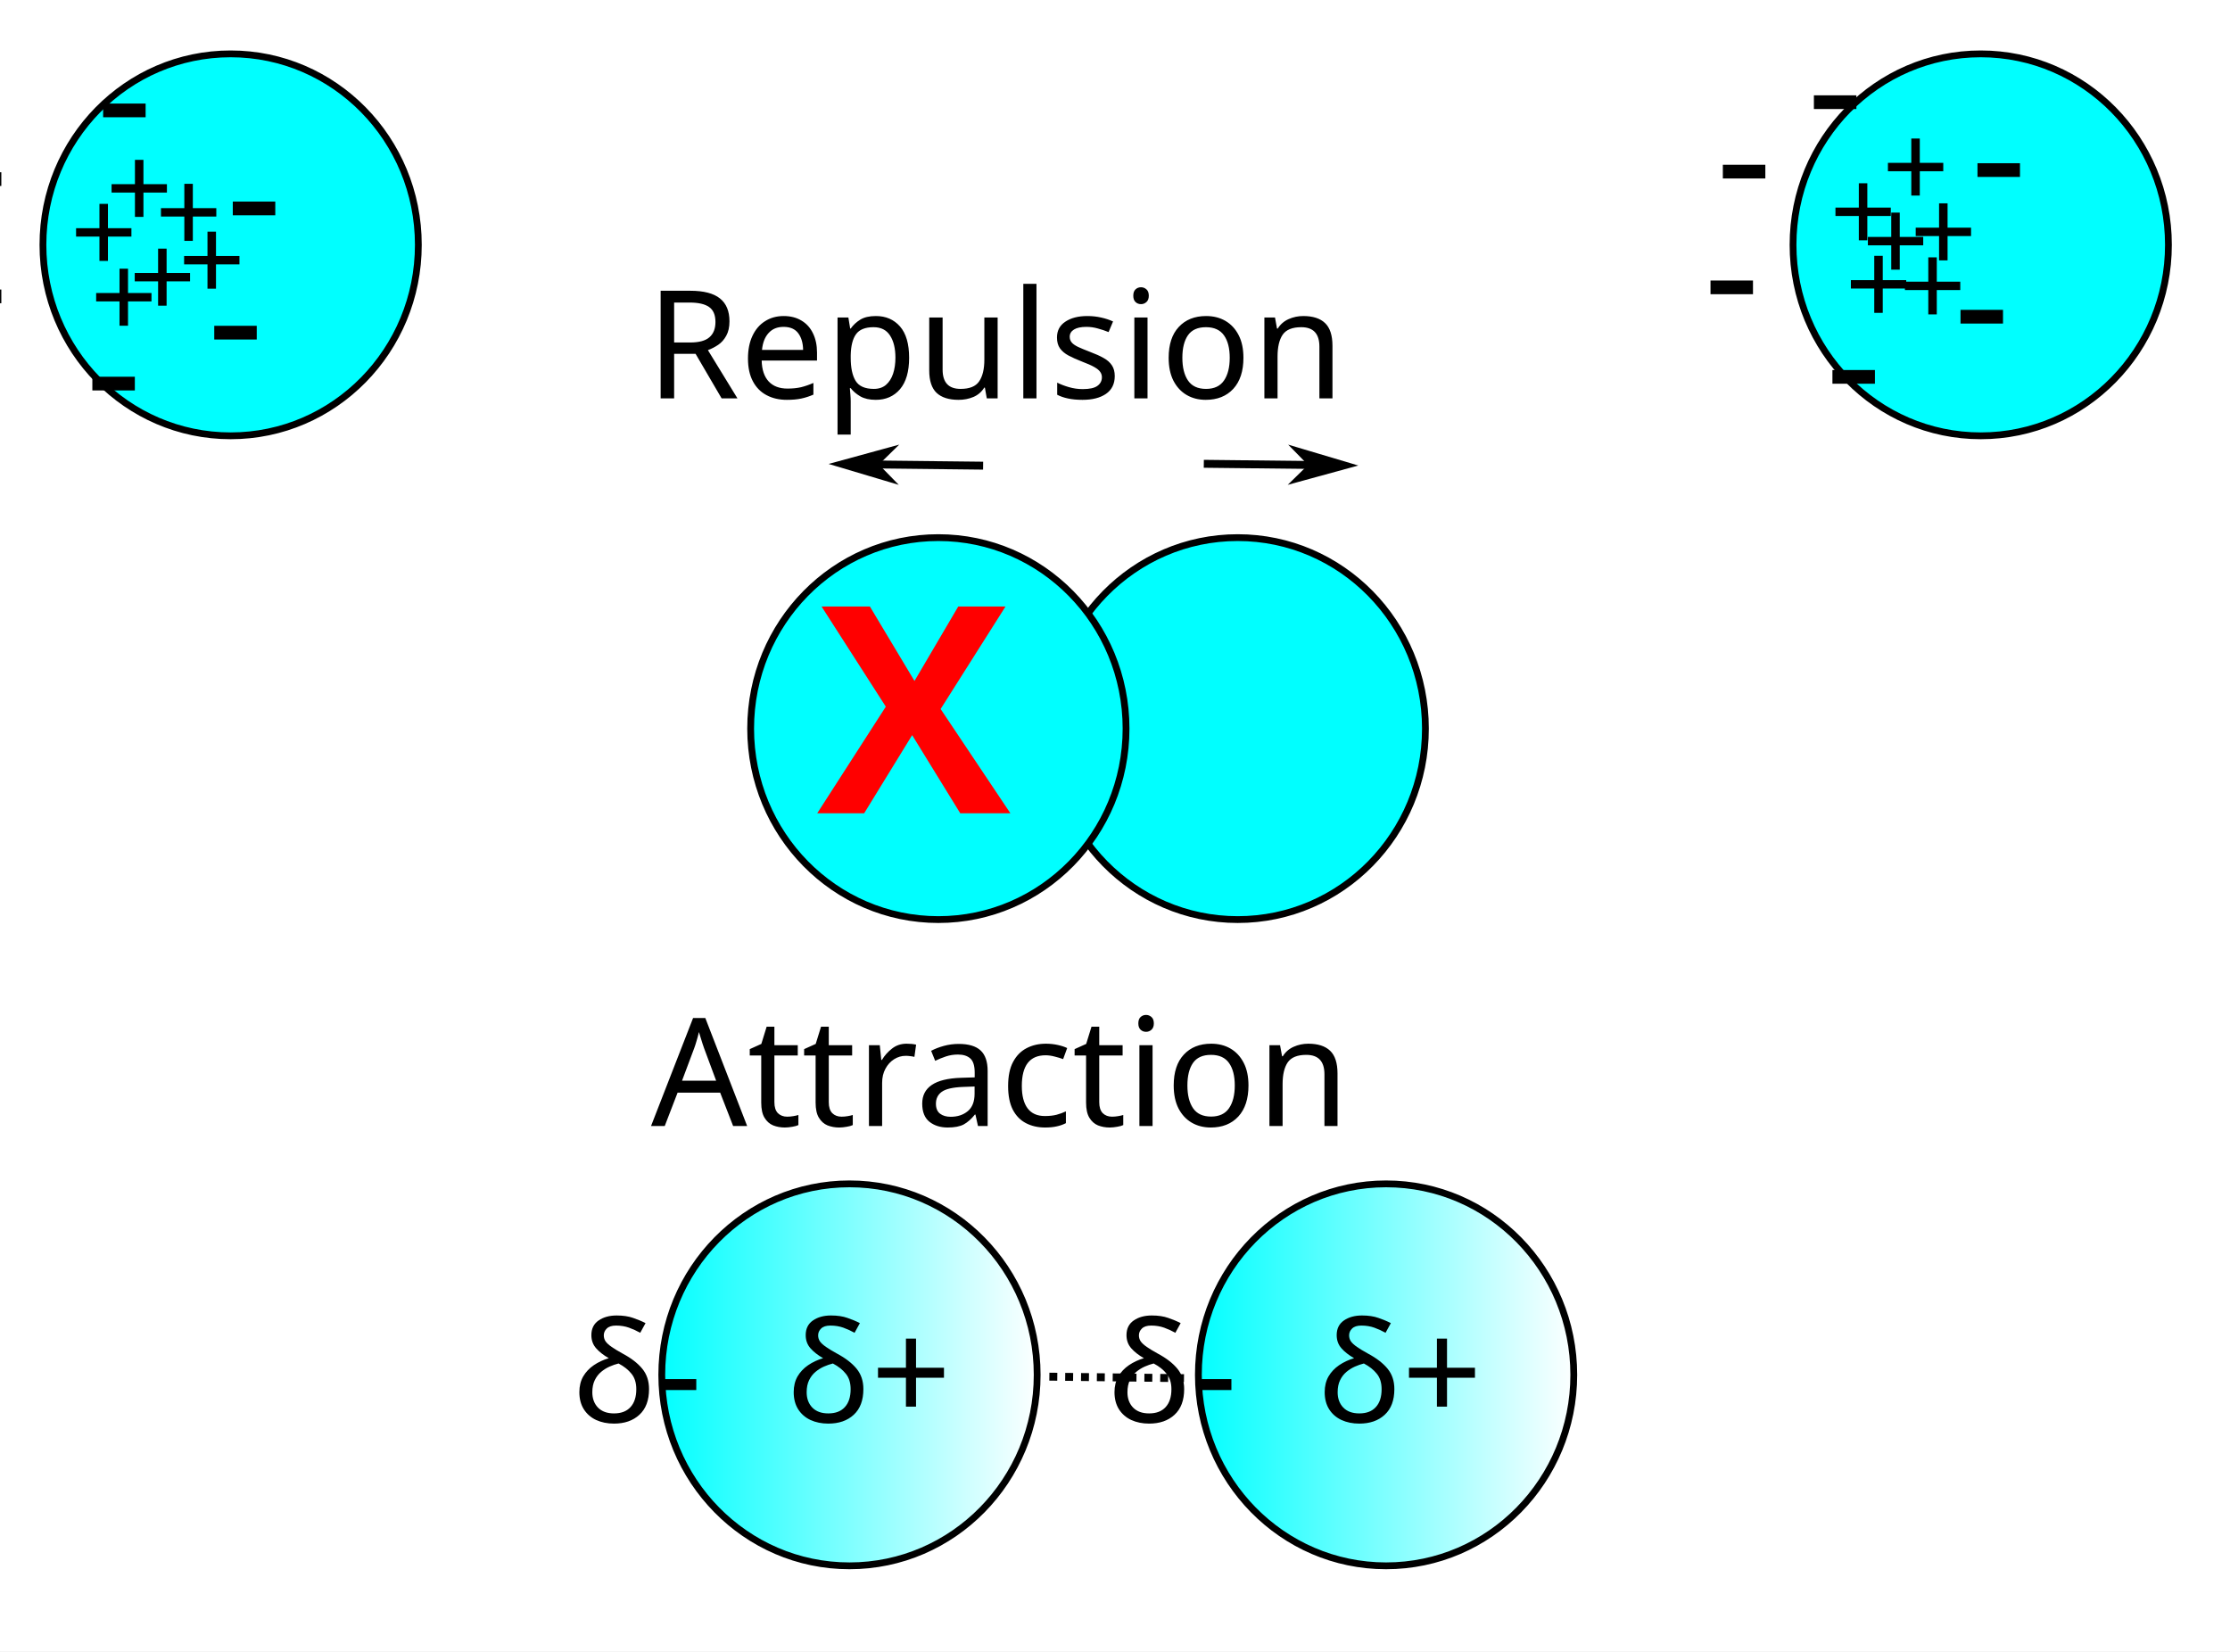
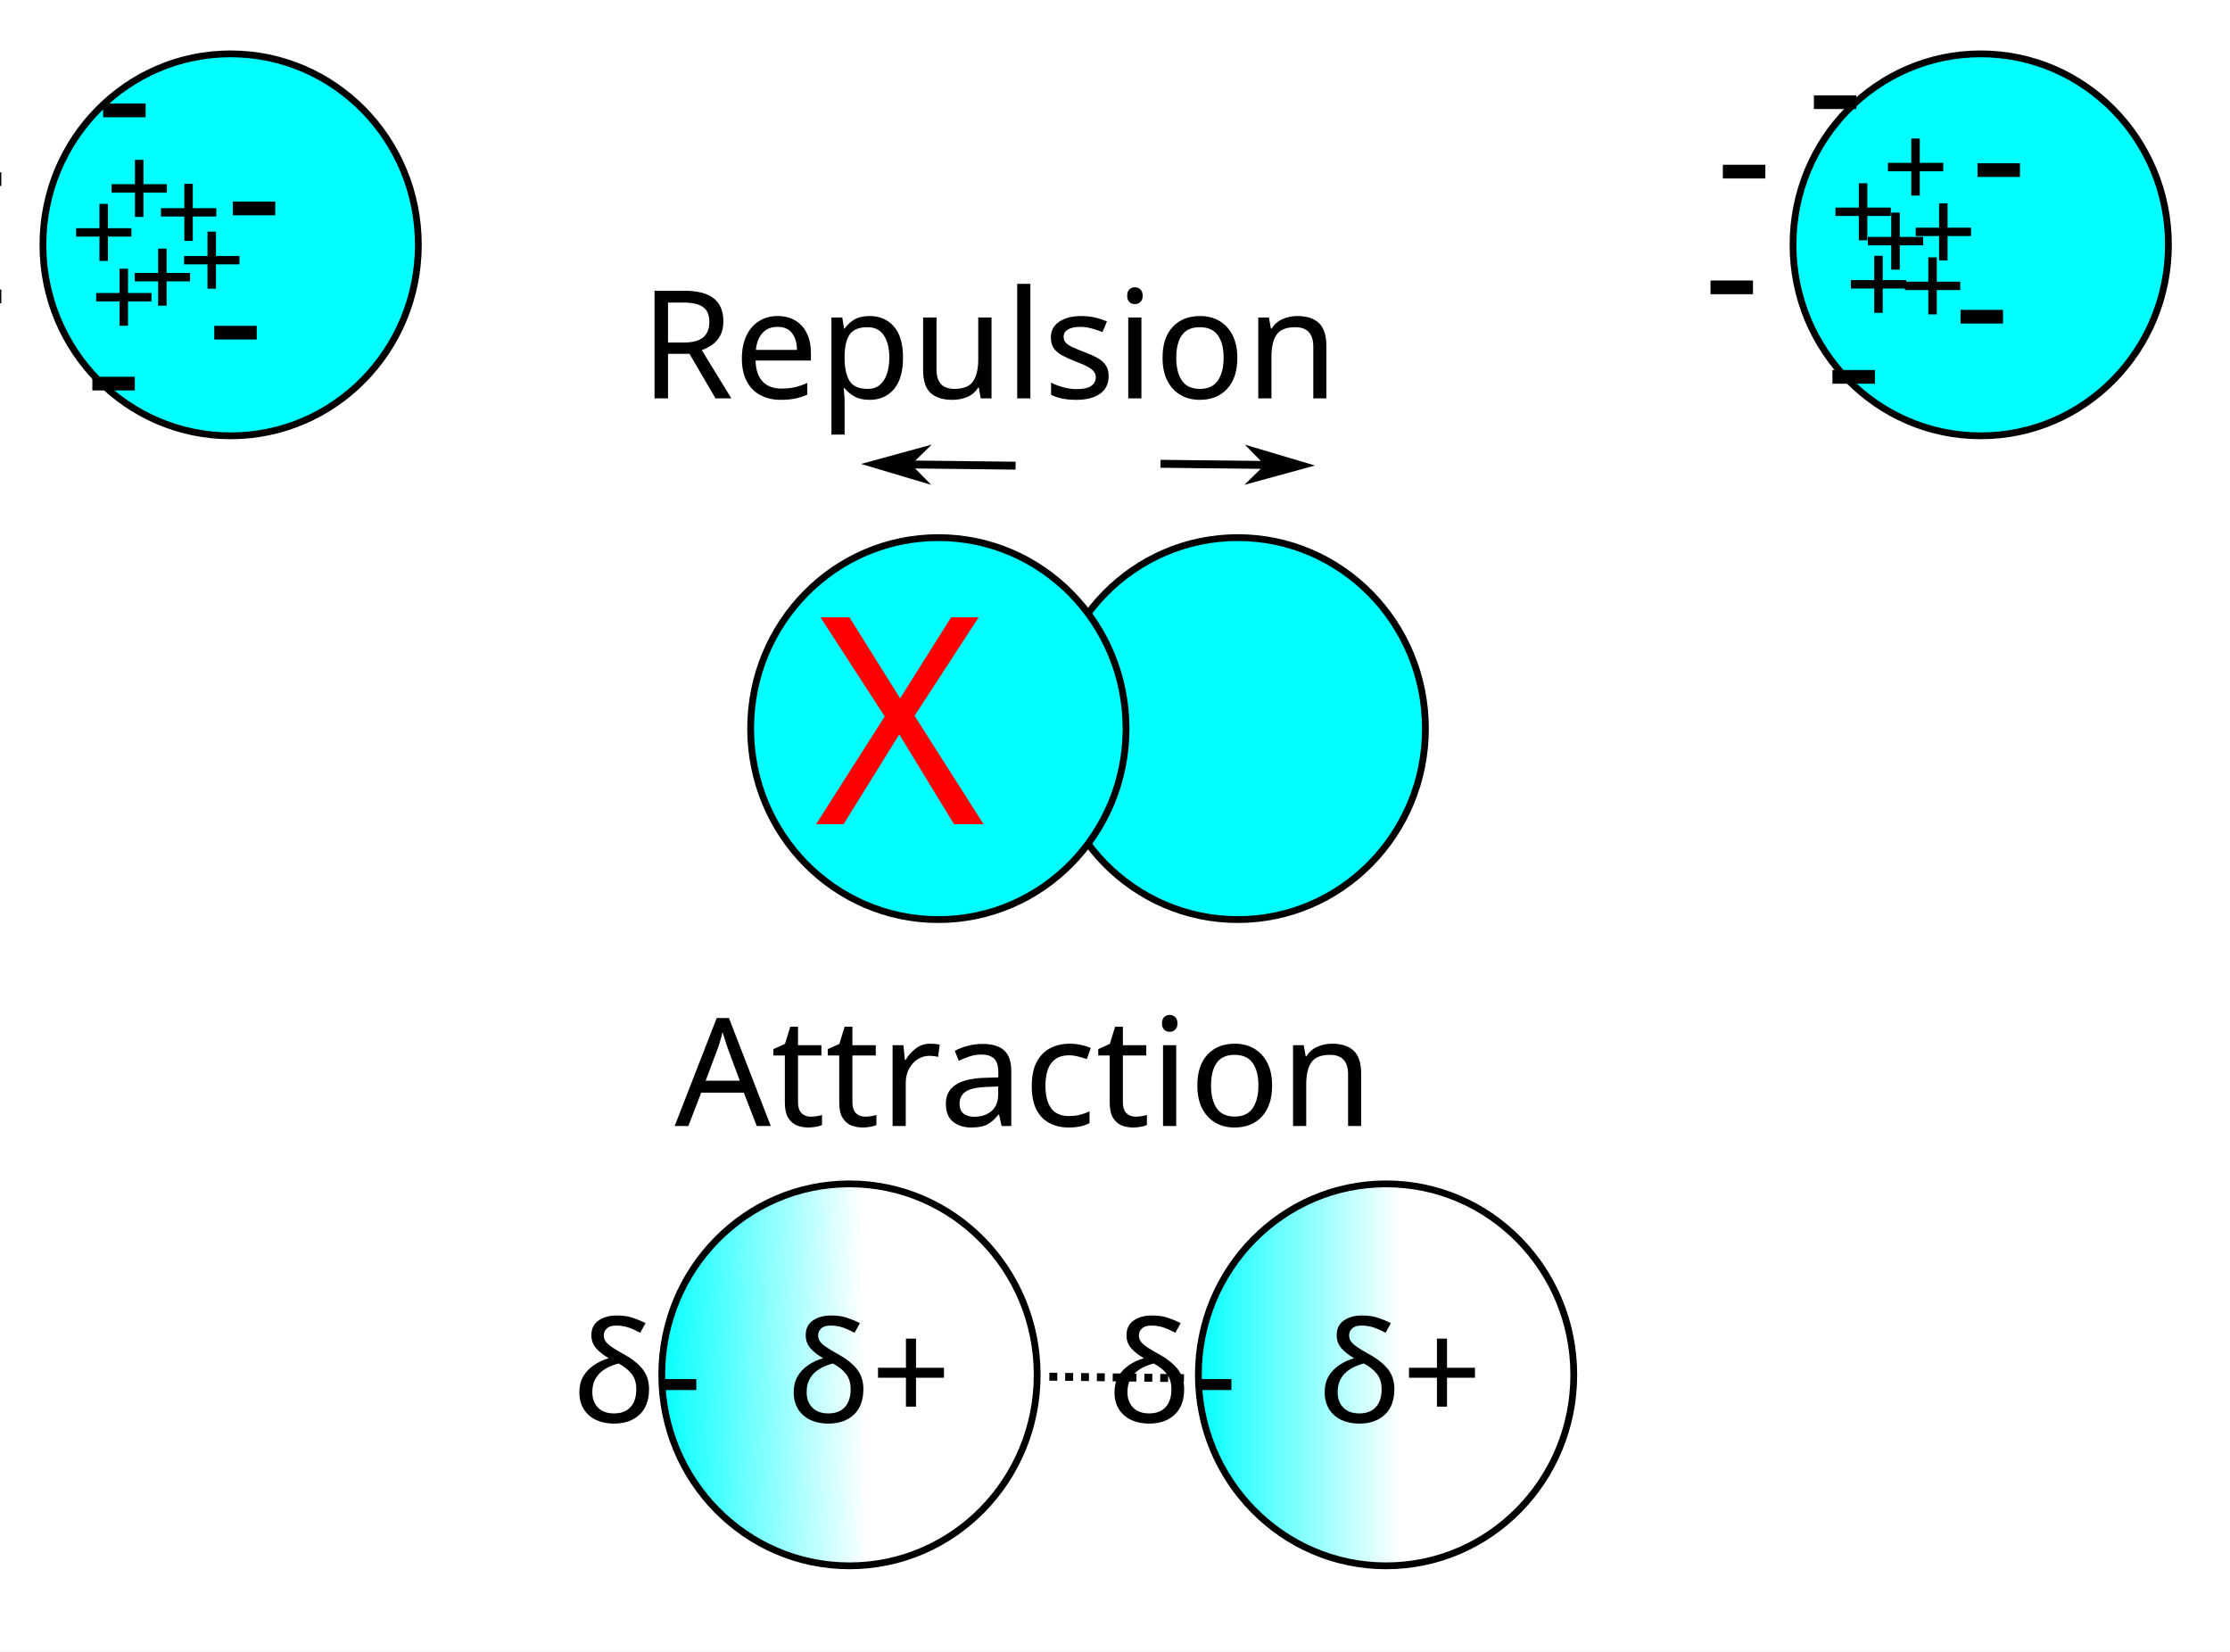
<svg xmlns="http://www.w3.org/2000/svg" xmlns:xlink="http://www.w3.org/1999/xlink" width="328.057mm" height="242.933mm" viewBox="0 0 328.057 242.933" version="1.1" id="svg5">
  <defs id="defs2">
    <marker style="overflow:visible" id="Arrow1Mend" refX="0" refY="0" orient="auto">
      <path transform="matrix(-0.4,0,0,-0.4,-4,0)" style="fill:context-stroke;fill-rule:evenodd;stroke:context-stroke;stroke-width:1pt" d="M 0,0 5,-5 -12.5,0 5,5 Z" id="path25320" />
    </marker>
    <marker style="overflow:visible" id="Arrow1Lend" refX="0" refY="0" orient="auto">
      <path transform="matrix(-0.8,0,0,-0.8,-10,0)" style="fill:context-stroke;fill-rule:evenodd;stroke:context-stroke;stroke-width:1pt" d="M 0,0 5,-5 -12.5,0 5,5 Z" id="path25314" />
    </marker>
    <marker style="overflow:visible" id="Arrow1Mstart" refX="0" refY="0" orient="auto">
      <path transform="matrix(0.4,0,0,0.4,4,0)" style="fill:context-stroke;fill-rule:evenodd;stroke:context-stroke;stroke-width:1pt" d="M 0,0 5,-5 -12.5,0 5,5 Z" id="path25317" />
    </marker>
    <marker style="overflow:visible" id="Arrow1Lstart" refX="0" refY="0" orient="auto">
      <path transform="matrix(0.8,0,0,0.8,10,0)" style="fill:context-stroke;fill-rule:evenodd;stroke:context-stroke;stroke-width:1pt" d="M 0,0 5,-5 -12.5,0 5,5 Z" id="path25311" />
    </marker>
-     <linearGradient id="linearGradient23836">
-       <stop style="stop-color:#00ffff;stop-opacity:1;" offset="0" id="stop23832" />
-       <stop style="stop-color:#00ffff;stop-opacity:0;" offset="1" id="stop23834" />
-     </linearGradient>
    <linearGradient id="linearGradient12215">
      <stop style="stop-color:#00ffff;stop-opacity:1;" offset="0" id="stop12211" />
      <stop style="stop-color:#00ffff;stop-opacity:0;" offset="1" id="stop12213" />
    </linearGradient>
-     <linearGradient xlink:href="#linearGradient12215" id="linearGradient12217" x1="254.759" y1="190" x2="310.985" y2="190" gradientUnits="userSpaceOnUse" gradientTransform="translate(-16.96977,66.96814)" />
-     <linearGradient xlink:href="#linearGradient23836" id="linearGradient23838" x1="145.913" y1="191.124" x2="202.139" y2="191.124" gradientUnits="userSpaceOnUse" gradientTransform="translate(12.93656,65.84436)" />
+     <linearGradient xlink:href="#linearGradient12215" id="linearGradient12217" x1="254.759" y1="190" x2="284.99" y2="190" gradientUnits="userSpaceOnUse" gradientTransform="translate(-16.96977,66.96814)" />
+     <linearGradient xlink:href="#linearGradient12215" id="linearGradient23838" x1="145.913" y1="191.691" x2="176.37" y2="191.237" gradientUnits="userSpaceOnUse" gradientTransform="translate(12.93656,65.84436)" />
  </defs>
  <g id="layer1" transform="translate(-61.99569,-54.71507)">
    <rect style="opacity:1;fill:#ffffff;fill-opacity:1;stroke:none;stroke-width:1.224;stroke-linecap:round;stroke-linejoin:round;stroke-miterlimit:4;stroke-dasharray:1.224, 1.224;stroke-dashoffset:0;stroke-opacity:1" id="rect24148" width="328.057" height="242.933" x="61.996" y="54.715" />
    <ellipse style="fill:#00ffff;fill-opacity:1;stroke:#000000;stroke-width:1;stroke-linecap:round;stroke-linejoin:round;stroke-miterlimit:4;stroke-dasharray:none;stroke-opacity:1" id="path853" cx="353.383" cy="90.733" rx="27.613" ry="28.095" />
    <ellipse style="fill:#00ffff;fill-opacity:1;stroke:#000000;stroke-width:1;stroke-linecap:round;stroke-linejoin:round;stroke-miterlimit:4;stroke-dasharray:none;stroke-opacity:1" id="path853-1" cx="95.925" cy="90.733" rx="27.613" ry="28.095" />
    <ellipse style="fill:#00ffff;fill-opacity:1;stroke:#000000;stroke-width:1;stroke-linecap:round;stroke-linejoin:round;stroke-miterlimit:4;stroke-dasharray:none;stroke-opacity:1" id="path853-0" cx="244.079" cy="161.899" rx="27.613" ry="28.095" />
    <ellipse style="fill:#00ffff;fill-opacity:1;stroke:#000000;stroke-width:1;stroke-linecap:round;stroke-linejoin:round;stroke-miterlimit:4;stroke-dasharray:none;stroke-opacity:1" id="path853-1-8" cx="200.037" cy="161.899" rx="27.613" ry="28.095" />
    <ellipse style="fill:url(#linearGradient12217);fill-opacity:1;stroke:#000000;stroke-width:1;stroke-linecap:round;stroke-linejoin:round;stroke-miterlimit:4;stroke-dasharray:none;stroke-opacity:1" id="path853-9" cx="265.903" cy="256.968" rx="27.613" ry="28.095" />
    <ellipse style="opacity:1;mix-blend-mode:normal;fill:url(#linearGradient23838);fill-opacity:1;stroke:#000000;stroke-width:1;stroke-linecap:round;stroke-linejoin:round;stroke-miterlimit:4;stroke-dasharray:none;stroke-opacity:1" id="path853-1-4" cx="186.962" cy="256.968" rx="27.613" ry="28.095" />
    <text xml:space="preserve" style="font-size:17.343px;line-height:1.25;font-family:sans-serif;text-align:center;text-anchor:middle;stroke-width:0.434" x="93.767" y="88.544" id="text2344-0">
      <tspan id="tspan2342-00" style="font-style:normal;font-variant:normal;font-weight:normal;font-stretch:normal;font-family:calibri;-inkscape-font-specification:calibri;stroke-width:0.434" x="93.767" y="88.544">+</tspan>
    </text>
    <text xml:space="preserve" style="font-size:17.343px;line-height:1.25;font-family:sans-serif;text-align:center;text-anchor:middle;stroke-width:0.434" x="101.032" y="92.069" id="text2344-0-0">
      <tspan id="tspan2342-00-7" style="font-style:normal;font-variant:normal;font-weight:normal;font-stretch:normal;font-family:calibri;-inkscape-font-specification:calibri;stroke-width:0.434" x="101.032" y="92.069">+</tspan>
    </text>
    <text xml:space="preserve" style="font-size:17.343px;line-height:1.25;font-family:sans-serif;text-align:center;text-anchor:middle;stroke-width:0.434" x="97.173" y="101.605" id="text2344-0-5">
      <tspan id="tspan2342-00-1" style="font-style:normal;font-variant:normal;font-weight:normal;font-stretch:normal;font-family:calibri;-inkscape-font-specification:calibri;stroke-width:0.434" x="97.173" y="101.605">+</tspan>
    </text>
    <text xml:space="preserve" style="font-size:17.343px;line-height:1.25;font-family:sans-serif;text-align:center;text-anchor:middle;stroke-width:0.434" x="88.545" y="95.021" id="text2344-0-8">
      <tspan id="tspan2342-00-8" style="font-style:normal;font-variant:normal;font-weight:normal;font-stretch:normal;font-family:calibri;-inkscape-font-specification:calibri;stroke-width:0.434" x="88.545" y="95.021">+</tspan>
    </text>
    <text xml:space="preserve" style="font-size:25.797px;line-height:1.25;font-family:sans-serif;text-align:center;text-anchor:middle;stroke-width:0.645" x="335.336" y="86.875" id="text2344-8">
      <tspan id="tspan2342-39" style="font-style:normal;font-variant:normal;font-weight:normal;font-stretch:normal;font-family:calibri;-inkscape-font-specification:calibri;stroke-width:0.645" x="335.336" y="86.875">-</tspan>
    </text>
    <text xml:space="preserve" style="font-size:25.797px;line-height:1.25;font-family:sans-serif;text-align:center;text-anchor:middle;stroke-width:0.645" x="372.797" y="86.648" id="text2344-12">
      <tspan id="tspan2342-7" style="font-style:normal;font-variant:normal;font-weight:normal;font-stretch:normal;font-family:calibri;-inkscape-font-specification:calibri;stroke-width:0.645" x="372.797" y="86.648">-</tspan>
    </text>
    <text xml:space="preserve" style="font-size:17.343px;line-height:1.25;font-family:sans-serif;text-align:center;text-anchor:middle;stroke-width:0.434" x="347.369" y="91.99" id="text2344-0-9">
      <tspan id="tspan2342-00-18" style="font-style:normal;font-variant:normal;font-weight:normal;font-stretch:normal;font-family:calibri;-inkscape-font-specification:calibri;stroke-width:0.434" x="347.369" y="91.99">+</tspan>
    </text>
    <text xml:space="preserve" style="font-size:17.343px;line-height:1.25;font-family:sans-serif;text-align:center;text-anchor:middle;stroke-width:0.434" x="359.175" y="94.942" id="text2344-0-97">
      <tspan id="tspan2342-00-6" style="font-style:normal;font-variant:normal;font-weight:normal;font-stretch:normal;font-family:calibri;-inkscape-font-specification:calibri;stroke-width:0.434" x="359.175" y="94.942">+</tspan>
    </text>
    <text xml:space="preserve" style="font-size:17.343px;line-height:1.25;font-family:sans-serif;text-align:center;text-anchor:middle;stroke-width:0.434" x="355.088" y="85.406" id="text2344-0-1">
      <tspan id="tspan2342-00-2" style="font-style:normal;font-variant:normal;font-weight:normal;font-stretch:normal;font-family:calibri;-inkscape-font-specification:calibri;stroke-width:0.434" x="355.088" y="85.406">+</tspan>
    </text>
    <text xml:space="preserve" style="font-size:17.343px;line-height:1.25;font-family:sans-serif;text-align:center;text-anchor:middle;stroke-width:0.434" x="352.137" y="96.304" id="text2344-0-55">
      <tspan id="tspan2342-00-9" style="font-style:normal;font-variant:normal;font-weight:normal;font-stretch:normal;font-family:calibri;-inkscape-font-specification:calibri;stroke-width:0.434" x="352.137" y="96.304">+</tspan>
    </text>
    <text xml:space="preserve" style="font-size:17.343px;line-height:1.25;font-family:sans-serif;text-align:center;text-anchor:middle;stroke-width:0.434" x="357.586" y="102.888" id="text2344-0-6">
      <tspan id="tspan2342-00-0" style="font-style:normal;font-variant:normal;font-weight:normal;font-stretch:normal;font-family:calibri;-inkscape-font-specification:calibri;stroke-width:0.434" x="357.586" y="102.888">+</tspan>
    </text>
    <text xml:space="preserve" style="font-size:17.343px;line-height:1.25;font-family:sans-serif;text-align:center;text-anchor:middle;stroke-width:0.434" x="91.497" y="104.556" id="text2344-0-2">
      <tspan id="tspan2342-00-79" style="font-style:normal;font-variant:normal;font-weight:normal;font-stretch:normal;font-family:calibri;-inkscape-font-specification:calibri;stroke-width:0.434" x="91.497" y="104.556">+</tspan>
    </text>
    <text xml:space="preserve" style="font-size:25.797px;line-height:1.25;font-family:sans-serif;text-align:center;text-anchor:middle;stroke-width:0.645" x="370.3" y="108.217" id="text2344-7">
      <tspan id="tspan2342-1" style="font-style:normal;font-variant:normal;font-weight:normal;font-stretch:normal;font-family:calibri;-inkscape-font-specification:calibri;stroke-width:0.645" x="370.3" y="108.217">-</tspan>
    </text>
    <text xml:space="preserve" style="font-size:25.797px;line-height:1.25;font-family:sans-serif;text-align:center;text-anchor:middle;stroke-width:0.645" x="351.456" y="117.071" id="text2344-72">
      <tspan id="tspan2342-30" style="font-style:normal;font-variant:normal;font-weight:normal;font-stretch:normal;font-family:calibri;-inkscape-font-specification:calibri;stroke-width:0.645" x="351.456" y="117.071">-</tspan>
    </text>
    <text xml:space="preserve" style="font-size:25.797px;line-height:1.25;font-family:sans-serif;text-align:center;text-anchor:middle;stroke-width:0.645" x="333.52" y="103.903" id="text2344-87">
      <tspan id="tspan2342-38" style="font-style:normal;font-variant:normal;font-weight:normal;font-stretch:normal;font-family:calibri;-inkscape-font-specification:calibri;stroke-width:0.645" x="333.52" y="103.903">-</tspan>
    </text>
    <text xml:space="preserve" style="font-size:25.797px;line-height:1.25;font-family:sans-serif;text-align:center;text-anchor:middle;stroke-width:0.645" x="348.731" y="76.658" id="text2344-5">
      <tspan id="tspan2342-19" style="font-style:normal;font-variant:normal;font-weight:normal;font-stretch:normal;font-family:calibri;-inkscape-font-specification:calibri;stroke-width:0.645" x="348.731" y="76.658">-</tspan>
    </text>
    <text xml:space="preserve" style="font-size:25.797px;line-height:1.25;font-family:sans-serif;text-align:center;text-anchor:middle;stroke-width:0.645" x="97.059" y="77.872" id="text2344-6">
      <tspan id="tspan2342-9" style="font-style:normal;font-variant:normal;font-weight:normal;font-stretch:normal;font-family:calibri;-inkscape-font-specification:calibri;stroke-width:0.645" x="97.059" y="77.872">-</tspan>
    </text>
-     <text xml:space="preserve" style="font-size:22.165px;line-height:1.25;font-family:sans-serif;text-align:center;text-anchor:middle;stroke-width:0.554" x="222.826" y="113.316" id="text2344-6-3">
-       <tspan id="tspan2342-9-9" style="font-style:normal;font-variant:normal;font-weight:normal;font-stretch:normal;font-family:calibri;-inkscape-font-specification:calibri;stroke-width:0.554" x="222.826" y="113.316">Repulsion</tspan>
+     <text xml:space="preserve" style="font-size:22.165px;line-height:1.25;font-family:sans-serif;text-align:center;text-anchor:middle;stroke-width:0.554" x="221.928" y="113.316" id="text2344-6-3">
+       <tspan id="tspan2342-9-9" style="font-style:normal;font-variant:normal;font-weight:normal;font-stretch:normal;font-family:calibri;-inkscape-font-specification:calibri;stroke-width:0.554" x="221.928" y="113.316">Repulsion</tspan>
    </text>
-     <text xml:space="preserve" style="font-size:22.165px;line-height:1.25;font-family:sans-serif;text-align:center;text-anchor:middle;stroke-width:0.554" x="223.567" y="220.364" id="text2344-6-3-0">
-       <tspan id="tspan2342-9-9-1" style="font-style:normal;font-variant:normal;font-weight:normal;font-stretch:normal;font-family:calibri;-inkscape-font-specification:calibri;stroke-width:0.554" x="223.567" y="220.364">Attraction</tspan>
+     <text xml:space="preserve" style="font-size:22.165px;line-height:1.25;font-family:sans-serif;text-align:center;text-anchor:middle;stroke-width:0.554" x="227.044" y="220.364" id="text2344-6-3-0">
+       <tspan id="tspan2342-9-9-1" style="font-style:normal;font-variant:normal;font-weight:normal;font-stretch:normal;font-family:calibri;-inkscape-font-specification:calibri;stroke-width:0.554" x="227.044" y="220.364">Attraction</tspan>
    </text>
-     <text xml:space="preserve" style="font-size:42.605px;line-height:1.25;font-family:sans-serif;text-align:center;text-anchor:middle;fill:#ff0000;stroke-width:1.065" x="224.115" y="174.36" id="text2344-6-9">
-       <tspan id="tspan2342-9-7" style="font-style:normal;font-variant:normal;font-weight:bold;font-stretch:normal;font-family:calibri;-inkscape-font-specification:calibri;fill:#ff0000;stroke-width:1.065" x="224.115" y="174.36">X</tspan>
+     <text xml:space="preserve" style="font-size:42.605px;line-height:1.25;font-family:sans-serif;text-align:center;text-anchor:middle;fill:#ff0000;stroke-width:1.065" x="222.058" y="175.95" id="text2344-6-9">
+       <tspan id="tspan2342-9-7" style="font-style:normal;font-variant:normal;font-weight:300;font-stretch:normal;font-size:42.605px;font-family:calibri;-inkscape-font-specification:'calibri, Light';font-variant-ligatures:normal;font-variant-caps:normal;font-variant-numeric:normal;font-variant-east-asian:normal;fill:#ff0000;stroke-width:1.065" x="222.058" y="175.95">X</tspan>
    </text>
    <text xml:space="preserve" style="font-size:25.797px;line-height:1.25;font-family:sans-serif;text-align:center;text-anchor:middle;stroke-width:0.645" x="116.13" y="92.289" id="text2344-1">
      <tspan id="tspan2342-0" style="font-style:normal;font-variant:normal;font-weight:normal;font-stretch:normal;font-family:calibri;-inkscape-font-specification:calibri;stroke-width:0.645" x="116.13" y="92.289">-</tspan>
    </text>
    <text xml:space="preserve" style="font-size:17.343px;line-height:1.25;font-family:sans-serif;text-align:center;text-anchor:middle;stroke-width:0.434" x="104.438" y="99.107" id="text2344-0-3">
      <tspan id="tspan2342-00-12" style="font-style:normal;font-variant:normal;font-weight:normal;font-stretch:normal;font-family:calibri;-inkscape-font-specification:calibri;stroke-width:0.434" x="104.438" y="99.107">+</tspan>
    </text>
    <text xml:space="preserve" style="font-size:17.343px;line-height:1.25;font-family:sans-serif;text-align:center;text-anchor:middle;stroke-width:0.434" x="349.639" y="102.661" id="text2344-0-03">
      <tspan id="tspan2342-00-124" style="font-style:normal;font-variant:normal;font-weight:normal;font-stretch:normal;font-family:calibri;-inkscape-font-specification:calibri;stroke-width:0.434" x="349.639" y="102.661">+</tspan>
    </text>
    <text xml:space="preserve" style="font-size:25.797px;line-height:1.25;font-family:sans-serif;text-align:center;text-anchor:middle;stroke-width:0.645" x="113.406" y="110.566" id="text2344-60">
      <tspan id="tspan2342-06" style="font-style:normal;font-variant:normal;font-weight:normal;font-stretch:normal;font-family:calibri;-inkscape-font-specification:calibri;stroke-width:0.645" x="113.406" y="110.566">-</tspan>
    </text>
    <text xml:space="preserve" style="font-size:25.797px;line-height:1.25;font-family:sans-serif;text-align:center;text-anchor:middle;stroke-width:0.645" x="95.47" y="118.058" id="text2344-19">
      <tspan id="tspan2342-6" style="font-style:normal;font-variant:normal;font-weight:normal;font-stretch:normal;font-family:calibri;-inkscape-font-specification:calibri;stroke-width:0.645" x="95.47" y="118.058">-</tspan>
    </text>
    <text xml:space="preserve" style="font-size:25.797px;line-height:1.25;font-family:sans-serif;text-align:center;text-anchor:middle;stroke-width:0.645" x="75.831" y="105.23" id="text2344-11">
      <tspan id="tspan2342-5" style="font-style:normal;font-variant:normal;font-weight:normal;font-stretch:normal;font-family:calibri;-inkscape-font-specification:calibri;stroke-width:0.645" x="75.831" y="105.23">-</tspan>
    </text>
    <text xml:space="preserve" style="font-size:25.797px;line-height:1.25;font-family:sans-serif;text-align:center;text-anchor:middle;stroke-width:0.645" x="75.831" y="87.975" id="text2344-9">
      <tspan id="tspan2342-3" style="font-style:normal;font-variant:normal;font-weight:normal;font-stretch:normal;font-family:calibri;-inkscape-font-specification:calibri;stroke-width:0.645" x="75.831" y="87.975">-</tspan>
    </text>
    <text xml:space="preserve" style="font-size:20.662px;line-height:1.25;font-family:sans-serif;text-align:center;text-anchor:middle;stroke-width:0.517" x="169.114" y="263.934" id="text2344-9-9">
      <tspan id="tspan2342-3-2" style="font-style:normal;font-variant:normal;font-weight:normal;font-stretch:normal;font-family:calibri;-inkscape-font-specification:calibri;stroke-width:0.517" x="169.114" y="263.934">δ-</tspan>
    </text>
    <text xml:space="preserve" style="font-size:20.662px;line-height:1.25;font-family:sans-serif;text-align:center;text-anchor:middle;stroke-width:0.517" x="203.228" y="263.934" id="text2344-9-9-8">
      <tspan id="tspan2342-3-2-2" style="font-style:normal;font-variant:normal;font-weight:normal;font-stretch:normal;font-family:calibri;-inkscape-font-specification:calibri;stroke-width:0.517" x="203.228" y="263.934">δ+</tspan>
    </text>
    <text xml:space="preserve" style="font-size:20.662px;line-height:1.25;font-family:sans-serif;text-align:center;text-anchor:middle;stroke-width:0.517" x="247.835" y="263.934" id="text2344-9-9-0">
      <tspan id="tspan2342-3-2-4" style="font-style:normal;font-variant:normal;font-weight:normal;font-stretch:normal;font-family:calibri;-inkscape-font-specification:calibri;stroke-width:0.517" x="247.835" y="263.934">δ-</tspan>
    </text>
    <text xml:space="preserve" style="font-size:20.662px;line-height:1.25;font-family:sans-serif;text-align:center;text-anchor:middle;stroke-width:0.517" x="281.34" y="263.934" id="text2344-9-9-8-1">
      <tspan id="tspan2342-3-2-2-9" style="font-style:normal;font-variant:normal;font-weight:normal;font-stretch:normal;font-family:calibri;-inkscape-font-specification:calibri;stroke-width:0.517" x="281.34" y="263.934">δ+</tspan>
    </text>
    <path style="fill:none;stroke:#000000;stroke-width:1.165;stroke-linecap:butt;stroke-linejoin:miter;stroke-miterlimit:4;stroke-dasharray:1.165, 1.165;stroke-dashoffset:0;stroke-opacity:1" d="m 216.368,257.235 20.433,0.227" id="path24044" />
-     <path style="fill:none;stroke:#000000;stroke-width:1.165;stroke-linecap:butt;stroke-linejoin:miter;stroke-miterlimit:4;stroke-dasharray:none;stroke-dashoffset:0;stroke-opacity:1;marker-end:url(#Arrow1Mend)" d="m 239.089,122.944 20.433,0.227" id="path24044-6" />
-     <path style="fill:none;stroke:#000000;stroke-width:1.165;stroke-linecap:butt;stroke-linejoin:miter;stroke-miterlimit:4;stroke-dasharray:none;stroke-dashoffset:0;stroke-opacity:1;marker-start:url(#Arrow1Mstart)" d="m 186.189,122.992 20.433,0.227" id="path24044-5" />
+     <path style="fill:none;stroke:#000000;stroke-width:1.165;stroke-linecap:butt;stroke-linejoin:miter;stroke-miterlimit:4;stroke-dasharray:none;stroke-dashoffset:0;stroke-opacity:1;marker-end:url(#Arrow1Mend)" d="m 232.717,122.944 20.433,0.227" id="path24044-6" />
+     <path style="fill:none;stroke:#000000;stroke-width:1.165;stroke-linecap:butt;stroke-linejoin:miter;stroke-miterlimit:4;stroke-dasharray:none;stroke-dashoffset:0;stroke-opacity:1;marker-start:url(#Arrow1Mstart)" d="m 190.965,122.992 20.433,0.227" id="path24044-5" />
  </g>
</svg>
